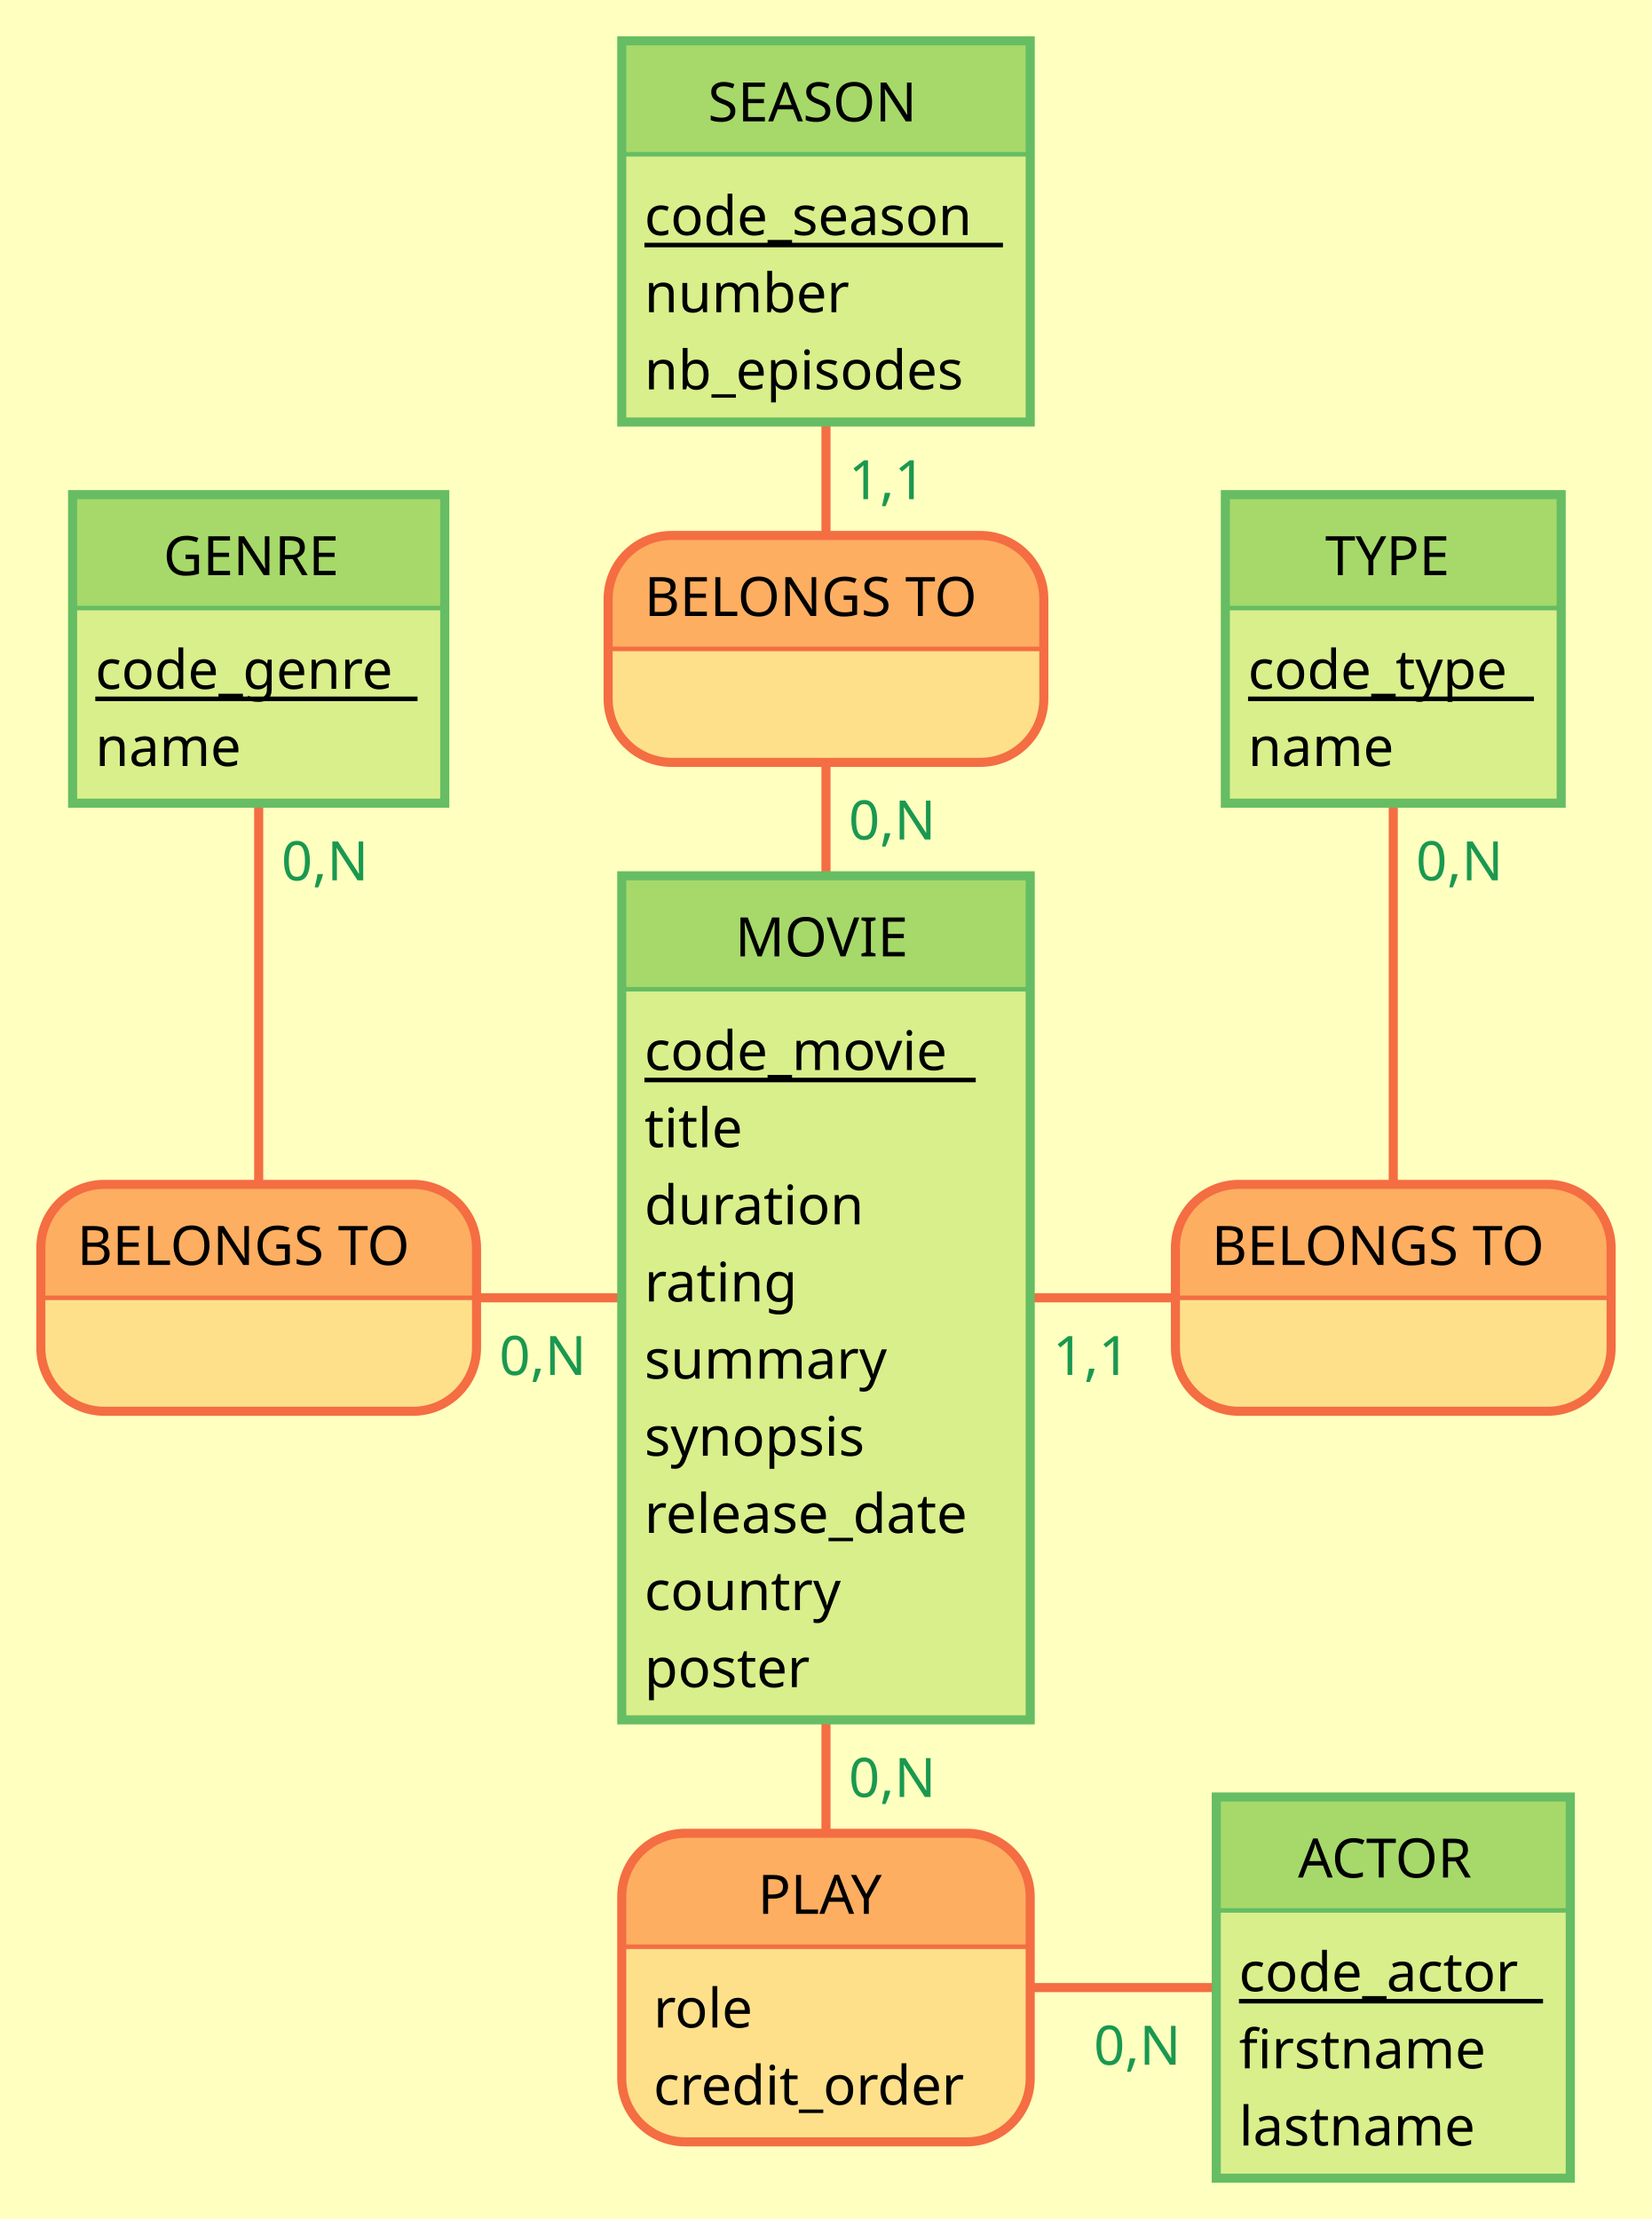
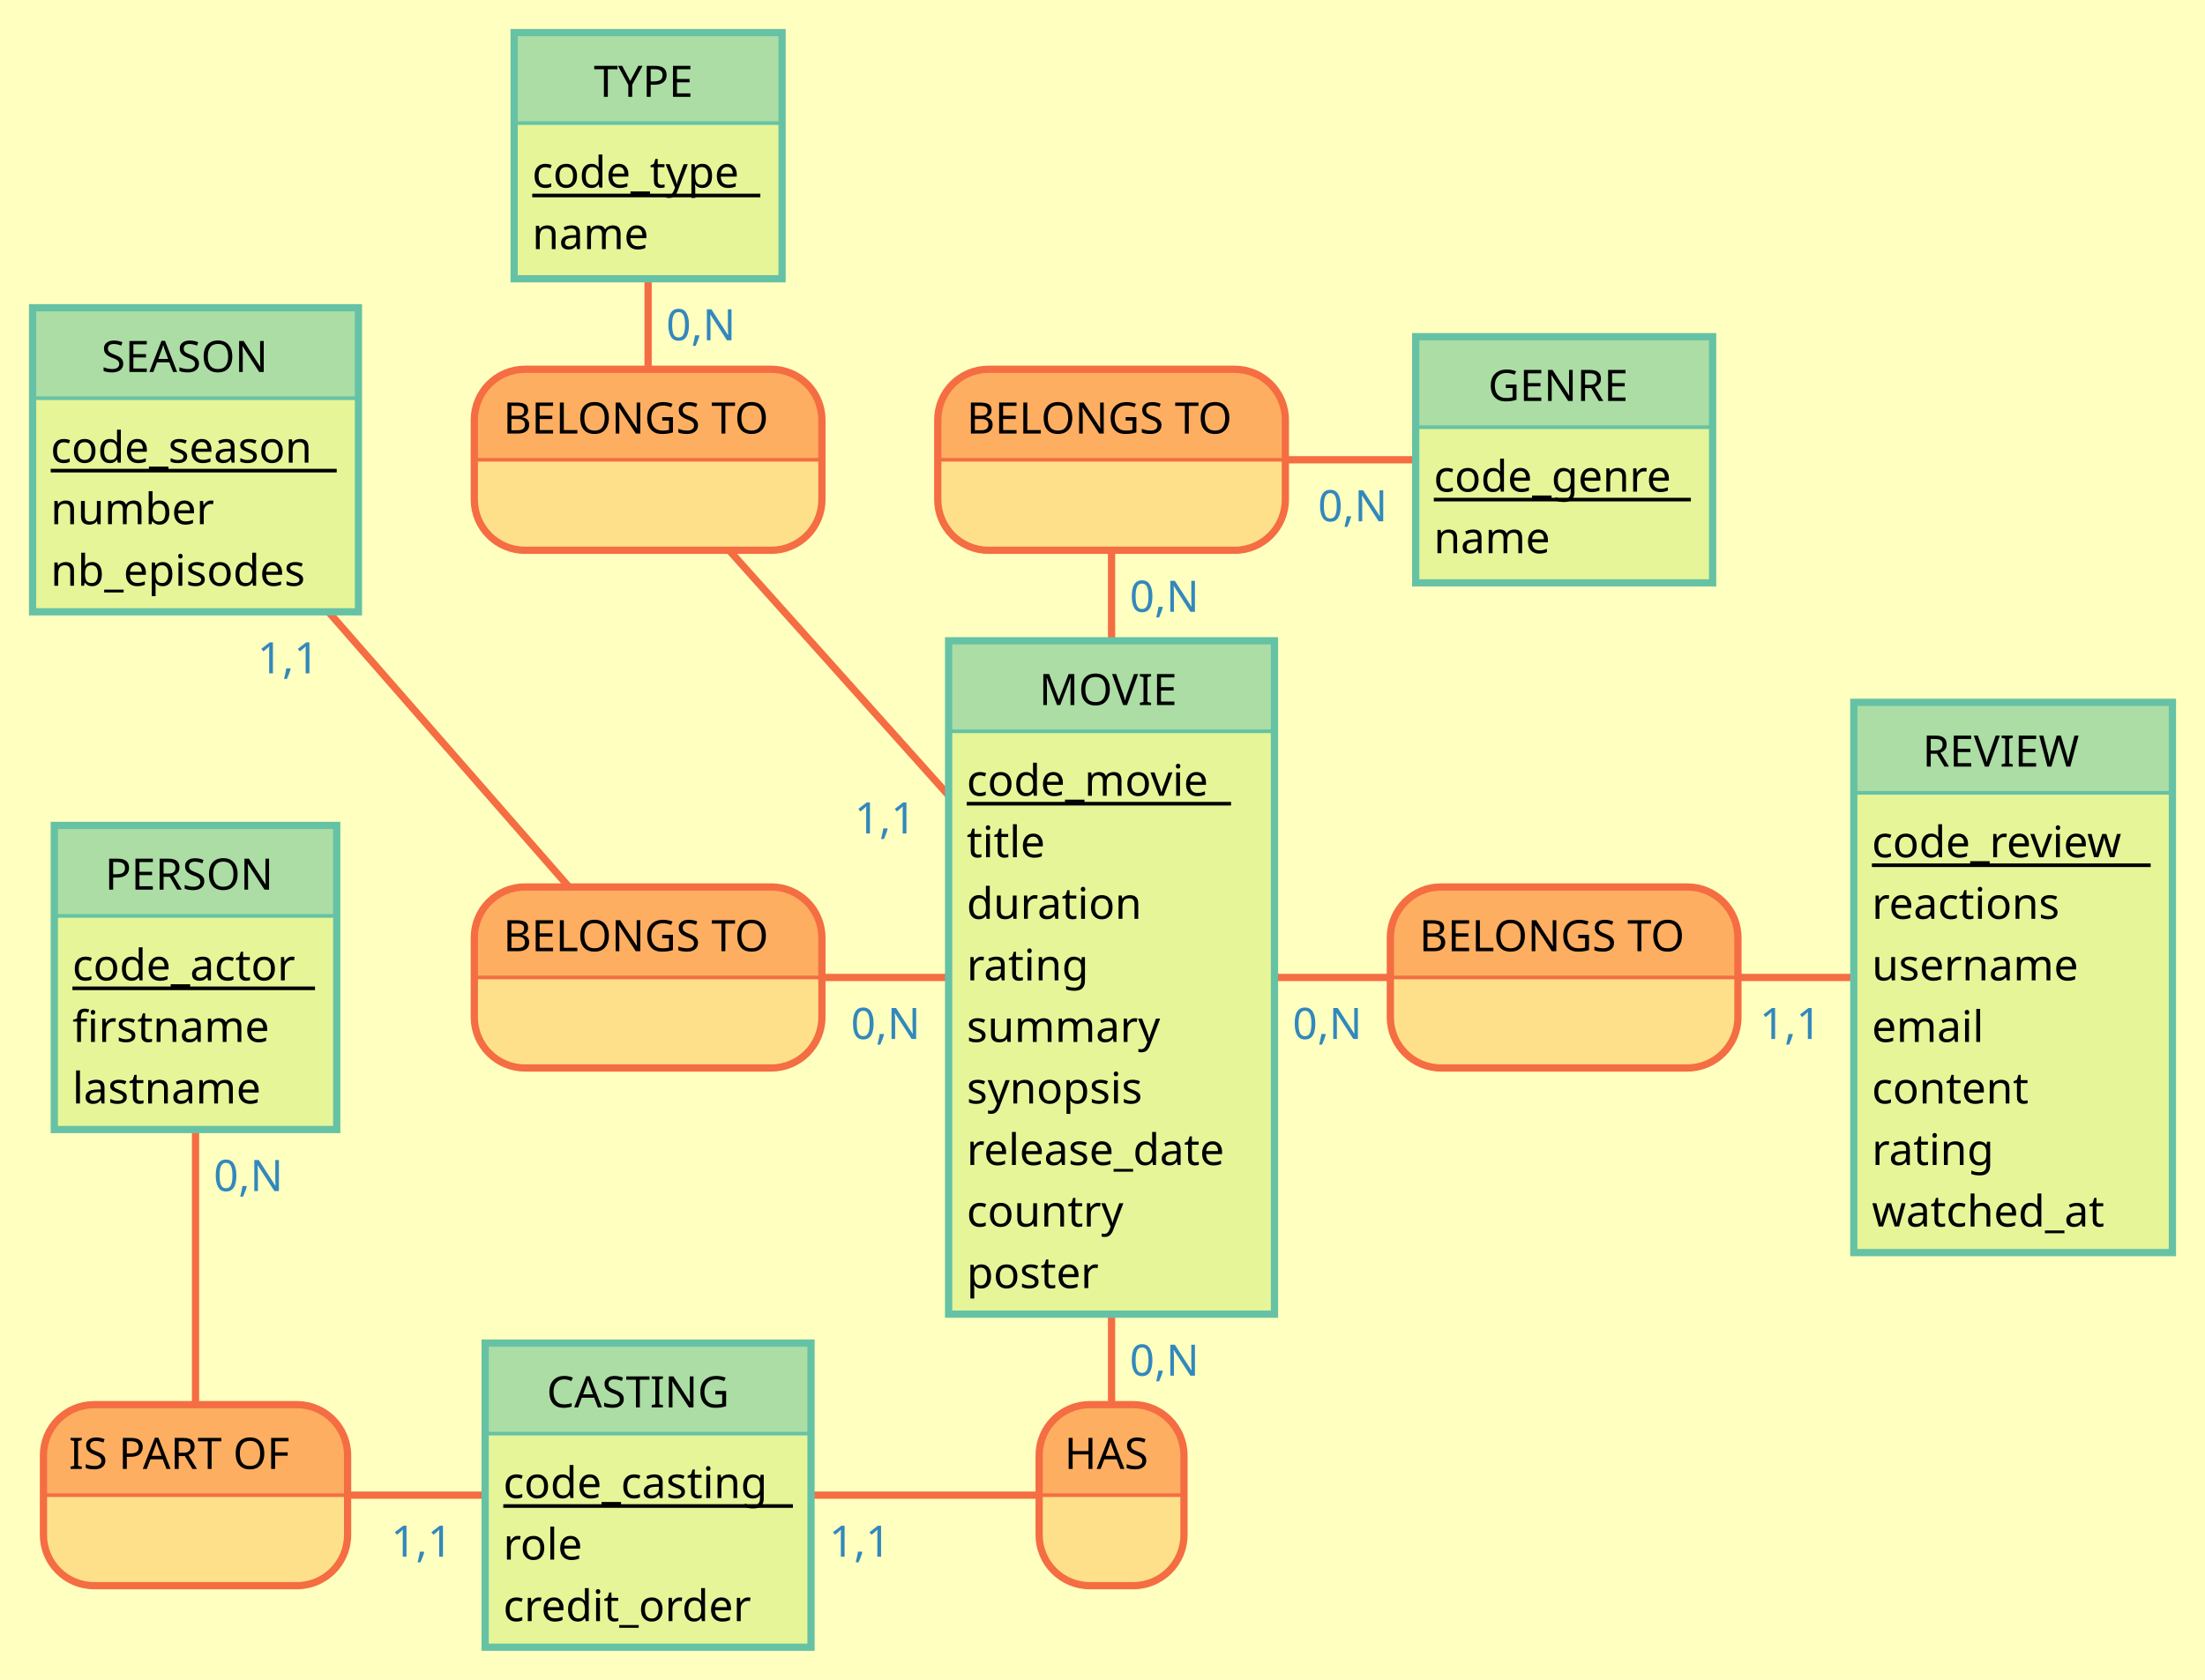
- <svg xmlns="http://www.w3.org/2000/svg" width="364" height="489" viewBox="0 0 364 489">
-   <rect id="frame" x="0" y="0" width="364" height="489" fill="#ffffbf" stroke="none" stroke-width="0" />
-   <g class="page_0_ihyRBi4H diagram_page" visibility="visible">
-     <line x1="182" y1="286" x2="182" y2="143" stroke="#f46d43" stroke-width="2" />
-     <text x="187" y="185" fill="#1a9850" font-family="Verdana" font-size="12">0,N</text>
-     <line x1="182" y1="51" x2="182" y2="143" stroke="#f46d43" stroke-width="2" />
-     <text x="187" y="110" fill="#1a9850" font-family="Verdana" font-size="12">1,1</text>
+ <svg xmlns="http://www.w3.org/2000/svg" width="609" height="464" viewBox="0 0 609 464">
+   <rect id="frame" x="0" y="0" width="609" height="464" fill="#ffffbf" stroke="none" stroke-width="0" />
+   <g class="page_0_IjFQQ0Wv diagram_page" visibility="visible">
+     <line x1="307" y1="270" x2="179" y2="127" stroke="#f46d43" stroke-width="2" />
+     <text x="236" y="230.21" fill="#3288bd" font-family="Verdana" font-size="12">1,1</text>
+     <line x1="179" y1="43" x2="179" y2="127" stroke="#f46d43" stroke-width="2" />
+     <text x="184" y="94" fill="#3288bd" font-family="Verdana" font-size="12">0,N</text>
    <g>
-       <path d="M216 118 a14 14 90 0 1 14 14 V143 h-96 V132 a14 14 90 0 1 14 -14" fill="#fdae61" stroke="#fdae61" stroke-width="0" />
-       <path d="M230 143 v11 a14 14 90 0 1 -14 14 H148 a14 14 90 0 1 -14 -14 V143 H96" fill="#fee08b" stroke="#fee08b" stroke-width="0" />
-       <rect x="134" y="118" width="96" height="50" fill="none" rx="14" stroke="#f46d43" stroke-width="2" />
-       <line x1="134" y1="143" x2="230" y2="143" stroke="#f46d43" stroke-width="1" />
-       <text x="142" y="135.75" fill="#000" font-family="Verdana" font-size="12">BELONGS TO</text>
+       <path d="M213 102 a14 14 90 0 1 14 14 V127 h-96 V116 a14 14 90 0 1 14 -14" fill="#fdae61" stroke="#fdae61" stroke-width="0" />
+       <path d="M227 127 v11 a14 14 90 0 1 -14 14 H145 a14 14 90 0 1 -14 -14 V127 H96" fill="#fee08b" stroke="#fee08b" stroke-width="0" />
+       <rect x="131" y="102" width="96" height="50" fill="none" rx="14" stroke="#f46d43" stroke-width="2" />
+       <line x1="131" y1="127" x2="227" y2="127" stroke="#f46d43" stroke-width="1" />
+       <text x="139" y="119.75" fill="#000" font-family="Verdana" font-size="12">BELONGS TO</text>
    </g>
  </g>
-   <g class="page_0_ihyRBi4H diagram_page" visibility="visible">
-     <line x1="182" y1="286" x2="57" y2="286" stroke="#f46d43" stroke-width="2" />
-     <text x="110" y="303" fill="#1a9850" font-family="Verdana" font-size="12">0,N</text>
-     <line x1="57" y1="143" x2="57" y2="286" stroke="#f46d43" stroke-width="2" />
-     <text x="62" y="194" fill="#1a9850" font-family="Verdana" font-size="12">0,N</text>
+   <g class="page_0_IjFQQ0Wv diagram_page" visibility="visible">
+     <line x1="307" y1="270" x2="307" y2="127" stroke="#f46d43" stroke-width="2" />
+     <text x="312" y="169" fill="#3288bd" font-family="Verdana" font-size="12">0,N</text>
+     <line x1="432" y1="127" x2="307" y2="127" stroke="#f46d43" stroke-width="2" />
+     <text x="364" y="144" fill="#3288bd" font-family="Verdana" font-size="12">0,N</text>
    <g>
-       <path d="M91 261 a14 14 90 0 1 14 14 V286 h-96 V275 a14 14 90 0 1 14 -14" fill="#fdae61" stroke="#fdae61" stroke-width="0" />
-       <path d="M105 286 v11 a14 14 90 0 1 -14 14 H23 a14 14 90 0 1 -14 -14 V286 H96" fill="#fee08b" stroke="#fee08b" stroke-width="0" />
-       <rect x="9" y="261" width="96" height="50" fill="none" rx="14" stroke="#f46d43" stroke-width="2" />
-       <line x1="9" y1="286" x2="105" y2="286" stroke="#f46d43" stroke-width="1" />
-       <text x="17" y="278.75" fill="#000" font-family="Verdana" font-size="12">BELONGS TO</text>
+       <path d="M341 102 a14 14 90 0 1 14 14 V127 h-96 V116 a14 14 90 0 1 14 -14" fill="#fdae61" stroke="#fdae61" stroke-width="0" />
+       <path d="M355 127 v11 a14 14 90 0 1 -14 14 H273 a14 14 90 0 1 -14 -14 V127 H96" fill="#fee08b" stroke="#fee08b" stroke-width="0" />
+       <rect x="259" y="102" width="96" height="50" fill="none" rx="14" stroke="#f46d43" stroke-width="2" />
+       <line x1="259" y1="127" x2="355" y2="127" stroke="#f46d43" stroke-width="1" />
+       <text x="267" y="119.75" fill="#000" font-family="Verdana" font-size="12">BELONGS TO</text>
    </g>
  </g>
-   <g class="page_0_ihyRBi4H diagram_page" visibility="visible">
-     <line x1="182" y1="286" x2="307" y2="286" stroke="#f46d43" stroke-width="2" />
-     <text x="232" y="303" fill="#1a9850" font-family="Verdana" font-size="12">1,1</text>
-     <line x1="307" y1="143" x2="307" y2="286" stroke="#f46d43" stroke-width="2" />
-     <text x="312" y="194" fill="#1a9850" font-family="Verdana" font-size="12">0,N</text>
+   <g class="page_0_IjFQQ0Wv diagram_page" visibility="visible">
+     <line x1="307" y1="270" x2="179" y2="270" stroke="#f46d43" stroke-width="2" />
+     <text x="235" y="287" fill="#3288bd" font-family="Verdana" font-size="12">0,N</text>
+     <line x1="54" y1="127" x2="179" y2="270" stroke="#f46d43" stroke-width="2" />
+     <text x="71.11" y="186" fill="#3288bd" font-family="Verdana" font-size="12">1,1</text>
    <g>
-       <path d="M341 261 a14 14 90 0 1 14 14 V286 h-96 V275 a14 14 90 0 1 14 -14" fill="#fdae61" stroke="#fdae61" stroke-width="0" />
-       <path d="M355 286 v11 a14 14 90 0 1 -14 14 H273 a14 14 90 0 1 -14 -14 V286 H96" fill="#fee08b" stroke="#fee08b" stroke-width="0" />
-       <rect x="259" y="261" width="96" height="50" fill="none" rx="14" stroke="#f46d43" stroke-width="2" />
-       <line x1="259" y1="286" x2="355" y2="286" stroke="#f46d43" stroke-width="1" />
-       <text x="267" y="278.75" fill="#000" font-family="Verdana" font-size="12">BELONGS TO</text>
+       <path d="M213 245 a14 14 90 0 1 14 14 V270 h-96 V259 a14 14 90 0 1 14 -14" fill="#fdae61" stroke="#fdae61" stroke-width="0" />
+       <path d="M227 270 v11 a14 14 90 0 1 -14 14 H145 a14 14 90 0 1 -14 -14 V270 H96" fill="#fee08b" stroke="#fee08b" stroke-width="0" />
+       <rect x="131" y="245" width="96" height="50" fill="none" rx="14" stroke="#f46d43" stroke-width="2" />
+       <line x1="131" y1="270" x2="227" y2="270" stroke="#f46d43" stroke-width="1" />
+       <text x="139" y="262.75" fill="#000" font-family="Verdana" font-size="12">BELONGS TO</text>
    </g>
  </g>
-   <g class="page_0_ihyRBi4H diagram_page" visibility="visible">
-     <line x1="182" y1="286" x2="182" y2="438" stroke="#f46d43" stroke-width="2" />
-     <text x="187" y="396" fill="#1a9850" font-family="Verdana" font-size="12">0,N</text>
-     <line x1="307" y1="438" x2="182" y2="438" stroke="#f46d43" stroke-width="2" />
-     <text x="241" y="455" fill="#1a9850" font-family="Verdana" font-size="12">0,N</text>
+   <g class="page_0_IjFQQ0Wv diagram_page" visibility="visible">
+     <line x1="307" y1="270" x2="432" y2="270" stroke="#f46d43" stroke-width="2" />
+     <text x="357" y="287" fill="#3288bd" font-family="Verdana" font-size="12">0,N</text>
+     <line x1="556" y1="270" x2="432" y2="270" stroke="#f46d43" stroke-width="2" />
+     <text x="486" y="287" fill="#3288bd" font-family="Verdana" font-size="12">1,1</text>
    <g>
-       <path d="M213 404 a14 14 90 0 1 14 14 V429 h-90 V418 a14 14 90 0 1 14 -14" fill="#fdae61" stroke="#fdae61" stroke-width="0" />
-       <path d="M227 429 v29 a14 14 90 0 1 -14 14 H151 a14 14 90 0 1 -14 -14 V429 H90" fill="#fee08b" stroke="#fee08b" stroke-width="0" />
-       <rect x="137" y="404" width="90" height="68" fill="none" rx="14" stroke="#f46d43" stroke-width="2" />
-       <line x1="137" y1="429" x2="227" y2="429" stroke="#f46d43" stroke-width="1" />
-       <text x="167" y="421.75" fill="#000" font-family="Verdana" font-size="12">PLAY</text>
-       <text x="144" y="446.8" fill="#000" font-family="Verdana" font-size="12">role</text>
-       <text x="144" y="463.8" fill="#000" font-family="Verdana" font-size="12">credit_order</text>
+       <path d="M466 245 a14 14 90 0 1 14 14 V270 h-96 V259 a14 14 90 0 1 14 -14" fill="#fdae61" stroke="#fdae61" stroke-width="0" />
+       <path d="M480 270 v11 a14 14 90 0 1 -14 14 H398 a14 14 90 0 1 -14 -14 V270 H96" fill="#fee08b" stroke="#fee08b" stroke-width="0" />
+       <rect x="384" y="245" width="96" height="50" fill="none" rx="14" stroke="#f46d43" stroke-width="2" />
+       <line x1="384" y1="270" x2="480" y2="270" stroke="#f46d43" stroke-width="1" />
+       <text x="392" y="262.75" fill="#000" font-family="Verdana" font-size="12">BELONGS TO</text>
    </g>
  </g>
-   <g class="page_0_ihyRBi4H diagram_page" visibility="visible">
+   <g class="page_0_IjFQQ0Wv diagram_page" visibility="visible">
+     <line x1="54" y1="270" x2="54" y2="413" stroke="#f46d43" stroke-width="2" />
+     <text x="59" y="329" fill="#3288bd" font-family="Verdana" font-size="12">0,N</text>
+     <line x1="179" y1="413" x2="54" y2="413" stroke="#f46d43" stroke-width="2" />
+     <text x="108" y="430" fill="#3288bd" font-family="Verdana" font-size="12">1,1</text>
    <g>
-       <rect x="137" y="9" width="90" height="25" fill="#a6d96a" stroke="#a6d96a" stroke-width="0" opacity="1" />
-       <rect x="137" y="34" width="90" height="59" fill="#d9ef8b" stroke="#d9ef8b" stroke-width="0" opacity="1" />
-       <rect x="137" y="9" width="90" height="84" fill="none" stroke="#66bd63" stroke-width="2" opacity="1" />
-       <line x1="137" y1="34" x2="227" y2="34" stroke="#66bd63" stroke-width="1" />
+       <path d="M82 388 a14 14 90 0 1 14 14 V413 h-84 V402 a14 14 90 0 1 14 -14" fill="#fdae61" stroke="#fdae61" stroke-width="0" />
+       <path d="M96 413 v11 a14 14 90 0 1 -14 14 H26 a14 14 90 0 1 -14 -14 V413 H84" fill="#fee08b" stroke="#fee08b" stroke-width="0" />
+       <rect x="12" y="388" width="84" height="50" fill="none" rx="14" stroke="#f46d43" stroke-width="2" />
+       <line x1="12" y1="413" x2="96" y2="413" stroke="#f46d43" stroke-width="1" />
+       <text x="19" y="405.75" fill="#000" font-family="Verdana" font-size="12">IS PART OF</text>
    </g>
-     <text x="156" y="26.75" fill="#000" font-family="Verdana" font-size="12">SEASON</text>
-     <text x="142" y="51.8" fill="#000" font-family="Verdana" font-size="12">code_season</text>
-     <line x1="142" y1="54" x2="221" y2="54" stroke="#000" stroke-width="1" />
-     <text x="142" y="68.8" fill="#000" font-family="Verdana" font-size="12">number</text>
-     <text x="142" y="85.8" fill="#000" font-family="Verdana" font-size="12">nb_episodes</text>
  </g>
-   <g class="page_0_ihyRBi4H diagram_page" visibility="visible">
+   <g class="page_0_IjFQQ0Wv diagram_page" visibility="visible">
+     <line x1="307" y1="270" x2="307" y2="413" stroke="#f46d43" stroke-width="2" />
+     <text x="312" y="380" fill="#3288bd" font-family="Verdana" font-size="12">0,N</text>
+     <line x1="179" y1="413" x2="307" y2="413" stroke="#f46d43" stroke-width="2" />
+     <text x="229" y="430" fill="#3288bd" font-family="Verdana" font-size="12">1,1</text>
    <g>
-       <rect x="16" y="109" width="82" height="25" fill="#a6d96a" stroke="#a6d96a" stroke-width="0" opacity="1" />
-       <rect x="16" y="134" width="82" height="43" fill="#d9ef8b" stroke="#d9ef8b" stroke-width="0" opacity="1" />
-       <rect x="16" y="109" width="82" height="68" fill="none" stroke="#66bd63" stroke-width="2" opacity="1" />
-       <line x1="16" y1="134" x2="98" y2="134" stroke="#66bd63" stroke-width="1" />
+       <path d="M313 388 a14 14 90 0 1 14 14 V413 h-40 V402 a14 14 90 0 1 14 -14" fill="#fdae61" stroke="#fdae61" stroke-width="0" />
+       <path d="M327 413 v11 a14 14 90 0 1 -14 14 H301 a14 14 90 0 1 -14 -14 V413 H40" fill="#fee08b" stroke="#fee08b" stroke-width="0" />
+       <rect x="287" y="388" width="40" height="50" fill="none" rx="14" stroke="#f46d43" stroke-width="2" />
+       <line x1="287" y1="413" x2="327" y2="413" stroke="#f46d43" stroke-width="1" />
+       <text x="294" y="405.75" fill="#000" font-family="Verdana" font-size="12">HAS</text>
    </g>
-     <text x="36" y="126.75" fill="#000" font-family="Verdana" font-size="12">GENRE</text>
-     <text x="21" y="151.8" fill="#000" font-family="Verdana" font-size="12">code_genre</text>
-     <line x1="21" y1="154" x2="92" y2="154" stroke="#000" stroke-width="1" />
-     <text x="21" y="168.8" fill="#000" font-family="Verdana" font-size="12">name</text>
  </g>
-   <g class="page_0_ihyRBi4H diagram_page" visibility="visible">
+   <g class="page_0_IjFQQ0Wv diagram_page" visibility="visible">
    <g>
-       <rect x="270" y="109" width="74" height="25" fill="#a6d96a" stroke="#a6d96a" stroke-width="0" opacity="1" />
-       <rect x="270" y="134" width="74" height="43" fill="#d9ef8b" stroke="#d9ef8b" stroke-width="0" opacity="1" />
-       <rect x="270" y="109" width="74" height="68" fill="none" stroke="#66bd63" stroke-width="2" opacity="1" />
-       <line x1="270" y1="134" x2="344" y2="134" stroke="#66bd63" stroke-width="1" />
+       <rect x="142" y="9" width="74" height="25" fill="#abdda4" stroke="#abdda4" stroke-width="0" opacity="1" />
+       <rect x="142" y="34" width="74" height="43" fill="#e6f598" stroke="#e6f598" stroke-width="0" opacity="1" />
+       <rect x="142" y="9" width="74" height="68" fill="none" stroke="#66c2a5" stroke-width="2" opacity="1" />
+       <line x1="142" y1="34" x2="216" y2="34" stroke="#66c2a5" stroke-width="1" />
    </g>
-     <text x="292" y="126.75" fill="#000" font-family="Verdana" font-size="12">TYPE</text>
-     <text x="275" y="151.8" fill="#000" font-family="Verdana" font-size="12">code_type</text>
-     <line x1="275" y1="154" x2="338" y2="154" stroke="#000" stroke-width="1" />
-     <text x="275" y="168.8" fill="#000" font-family="Verdana" font-size="12">name</text>
+     <text x="164" y="26.75" fill="#000" font-family="Verdana" font-size="12">TYPE</text>
+     <text x="147" y="51.8" fill="#000" font-family="Verdana" font-size="12">code_type</text>
+     <line x1="147" y1="54" x2="210" y2="54" stroke="#000" stroke-width="1" />
+     <text x="147" y="68.8" fill="#000" font-family="Verdana" font-size="12">name</text>
  </g>
-   <g class="page_0_ihyRBi4H diagram_page" visibility="visible">
+   <g class="page_0_IjFQQ0Wv diagram_page" visibility="visible">
    <g>
-       <rect x="137" y="193" width="90" height="25" fill="#a6d96a" stroke="#a6d96a" stroke-width="0" opacity="1" />
-       <rect x="137" y="218" width="90" height="161" fill="#d9ef8b" stroke="#d9ef8b" stroke-width="0" opacity="1" />
-       <rect x="137" y="193" width="90" height="186" fill="none" stroke="#66bd63" stroke-width="2" opacity="1" />
-       <line x1="137" y1="218" x2="227" y2="218" stroke="#66bd63" stroke-width="1" />
+       <rect x="9" y="85" width="90" height="25" fill="#abdda4" stroke="#abdda4" stroke-width="0" opacity="1" />
+       <rect x="9" y="110" width="90" height="59" fill="#e6f598" stroke="#e6f598" stroke-width="0" opacity="1" />
+       <rect x="9" y="85" width="90" height="84" fill="none" stroke="#66c2a5" stroke-width="2" opacity="1" />
+       <line x1="9" y1="110" x2="99" y2="110" stroke="#66c2a5" stroke-width="1" />
    </g>
-     <text x="162" y="210.75" fill="#000" font-family="Verdana" font-size="12">MOVIE</text>
-     <text x="142" y="235.8" fill="#000" font-family="Verdana" font-size="12">code_movie</text>
-     <line x1="142" y1="238" x2="215" y2="238" stroke="#000" stroke-width="1" />
-     <text x="142" y="252.8" fill="#000" font-family="Verdana" font-size="12">title</text>
-     <text x="142" y="269.8" fill="#000" font-family="Verdana" font-size="12">duration</text>
-     <text x="142" y="286.8" fill="#000" font-family="Verdana" font-size="12">rating</text>
-     <text x="142" y="303.8" fill="#000" font-family="Verdana" font-size="12">summary</text>
-     <text x="142" y="320.8" fill="#000" font-family="Verdana" font-size="12">synopsis</text>
-     <text x="142" y="337.8" fill="#000" font-family="Verdana" font-size="12">release_date</text>
-     <text x="142" y="354.8" fill="#000" font-family="Verdana" font-size="12">country</text>
-     <text x="142" y="371.8" fill="#000" font-family="Verdana" font-size="12">poster</text>
+     <text x="28" y="102.75" fill="#000" font-family="Verdana" font-size="12">SEASON</text>
+     <text x="14" y="127.8" fill="#000" font-family="Verdana" font-size="12">code_season</text>
+     <line x1="14" y1="130" x2="93" y2="130" stroke="#000" stroke-width="1" />
+     <text x="14" y="144.8" fill="#000" font-family="Verdana" font-size="12">number</text>
+     <text x="14" y="161.8" fill="#000" font-family="Verdana" font-size="12">nb_episodes</text>
  </g>
-   <g class="page_0_ihyRBi4H diagram_page" visibility="visible">
+   <g class="page_0_IjFQQ0Wv diagram_page" visibility="visible">
    <g>
-       <rect x="268" y="396" width="78" height="25" fill="#a6d96a" stroke="#a6d96a" stroke-width="0" opacity="1" />
-       <rect x="268" y="421" width="78" height="59" fill="#d9ef8b" stroke="#d9ef8b" stroke-width="0" opacity="1" />
-       <rect x="268" y="396" width="78" height="84" fill="none" stroke="#66bd63" stroke-width="2" opacity="1" />
-       <line x1="268" y1="421" x2="346" y2="421" stroke="#66bd63" stroke-width="1" />
+       <rect x="391" y="93" width="82" height="25" fill="#abdda4" stroke="#abdda4" stroke-width="0" opacity="1" />
+       <rect x="391" y="118" width="82" height="43" fill="#e6f598" stroke="#e6f598" stroke-width="0" opacity="1" />
+       <rect x="391" y="93" width="82" height="68" fill="none" stroke="#66c2a5" stroke-width="2" opacity="1" />
+       <line x1="391" y1="118" x2="473" y2="118" stroke="#66c2a5" stroke-width="1" />
    </g>
-     <text x="286" y="413.75" fill="#000" font-family="Verdana" font-size="12">ACTOR</text>
-     <text x="273" y="438.8" fill="#000" font-family="Verdana" font-size="12">code_actor</text>
-     <line x1="273" y1="441" x2="340" y2="441" stroke="#000" stroke-width="1" />
-     <text x="273" y="455.8" fill="#000" font-family="Verdana" font-size="12">firstname</text>
-     <text x="273" y="472.8" fill="#000" font-family="Verdana" font-size="12">lastname</text>
+     <text x="411" y="110.75" fill="#000" font-family="Verdana" font-size="12">GENRE</text>
+     <text x="396" y="135.8" fill="#000" font-family="Verdana" font-size="12">code_genre</text>
+     <line x1="396" y1="138" x2="467" y2="138" stroke="#000" stroke-width="1" />
+     <text x="396" y="152.8" fill="#000" font-family="Verdana" font-size="12">name</text>
+   </g>
+   <g class="page_0_IjFQQ0Wv diagram_page" visibility="visible">
+     <g>
+       <rect x="15" y="228" width="78" height="25" fill="#abdda4" stroke="#abdda4" stroke-width="0" opacity="1" />
+       <rect x="15" y="253" width="78" height="59" fill="#e6f598" stroke="#e6f598" stroke-width="0" opacity="1" />
+       <rect x="15" y="228" width="78" height="84" fill="none" stroke="#66c2a5" stroke-width="2" opacity="1" />
+       <line x1="15" y1="253" x2="93" y2="253" stroke="#66c2a5" stroke-width="1" />
+     </g>
+     <text x="29" y="245.75" fill="#000" font-family="Verdana" font-size="12">PERSON</text>
+     <text x="20" y="270.8" fill="#000" font-family="Verdana" font-size="12">code_actor</text>
+     <line x1="20" y1="273" x2="87" y2="273" stroke="#000" stroke-width="1" />
+     <text x="20" y="287.8" fill="#000" font-family="Verdana" font-size="12">firstname</text>
+     <text x="20" y="304.8" fill="#000" font-family="Verdana" font-size="12">lastname</text>
+   </g>
+   <g class="page_0_IjFQQ0Wv diagram_page" visibility="visible">
+     <g>
+       <rect x="262" y="177" width="90" height="25" fill="#abdda4" stroke="#abdda4" stroke-width="0" opacity="1" />
+       <rect x="262" y="202" width="90" height="161" fill="#e6f598" stroke="#e6f598" stroke-width="0" opacity="1" />
+       <rect x="262" y="177" width="90" height="186" fill="none" stroke="#66c2a5" stroke-width="2" opacity="1" />
+       <line x1="262" y1="202" x2="352" y2="202" stroke="#66c2a5" stroke-width="1" />
+     </g>
+     <text x="287" y="194.75" fill="#000" font-family="Verdana" font-size="12">MOVIE</text>
+     <text x="267" y="219.8" fill="#000" font-family="Verdana" font-size="12">code_movie</text>
+     <line x1="267" y1="222" x2="340" y2="222" stroke="#000" stroke-width="1" />
+     <text x="267" y="236.8" fill="#000" font-family="Verdana" font-size="12">title</text>
+     <text x="267" y="253.8" fill="#000" font-family="Verdana" font-size="12">duration</text>
+     <text x="267" y="270.8" fill="#000" font-family="Verdana" font-size="12">rating</text>
+     <text x="267" y="287.8" fill="#000" font-family="Verdana" font-size="12">summary</text>
+     <text x="267" y="304.8" fill="#000" font-family="Verdana" font-size="12">synopsis</text>
+     <text x="267" y="321.8" fill="#000" font-family="Verdana" font-size="12">release_date</text>
+     <text x="267" y="338.8" fill="#000" font-family="Verdana" font-size="12">country</text>
+     <text x="267" y="355.8" fill="#000" font-family="Verdana" font-size="12">poster</text>
+   </g>
+   <g class="page_0_IjFQQ0Wv diagram_page" visibility="visible">
+     <g>
+       <rect x="512" y="194" width="88" height="25" fill="#abdda4" stroke="#abdda4" stroke-width="0" opacity="1" />
+       <rect x="512" y="219" width="88" height="127" fill="#e6f598" stroke="#e6f598" stroke-width="0" opacity="1" />
+       <rect x="512" y="194" width="88" height="152" fill="none" stroke="#66c2a5" stroke-width="2" opacity="1" />
+       <line x1="512" y1="219" x2="600" y2="219" stroke="#66c2a5" stroke-width="1" />
+     </g>
+     <text x="531" y="211.75" fill="#000" font-family="Verdana" font-size="12">REVIEW</text>
+     <text x="517" y="236.8" fill="#000" font-family="Verdana" font-size="12">code_review</text>
+     <line x1="517" y1="239" x2="594" y2="239" stroke="#000" stroke-width="1" />
+     <text x="517" y="253.8" fill="#000" font-family="Verdana" font-size="12">reactions</text>
+     <text x="517" y="270.8" fill="#000" font-family="Verdana" font-size="12">username</text>
+     <text x="517" y="287.8" fill="#000" font-family="Verdana" font-size="12">email</text>
+     <text x="517" y="304.8" fill="#000" font-family="Verdana" font-size="12">content</text>
+     <text x="517" y="321.8" fill="#000" font-family="Verdana" font-size="12">rating</text>
+     <text x="517" y="338.8" fill="#000" font-family="Verdana" font-size="12">watched_at</text>
+   </g>
+   <g class="page_0_IjFQQ0Wv diagram_page" visibility="visible">
+     <g>
+       <rect x="134" y="371" width="90" height="25" fill="#abdda4" stroke="#abdda4" stroke-width="0" opacity="1" />
+       <rect x="134" y="396" width="90" height="59" fill="#e6f598" stroke="#e6f598" stroke-width="0" opacity="1" />
+       <rect x="134" y="371" width="90" height="84" fill="none" stroke="#66c2a5" stroke-width="2" opacity="1" />
+       <line x1="134" y1="396" x2="224" y2="396" stroke="#66c2a5" stroke-width="1" />
+     </g>
+     <text x="151" y="388.75" fill="#000" font-family="Verdana" font-size="12">CASTING</text>
+     <text x="139" y="413.8" fill="#000" font-family="Verdana" font-size="12">code_casting</text>
+     <line x1="139" y1="416" x2="219" y2="416" stroke="#000" stroke-width="1" />
+     <text x="139" y="430.8" fill="#000" font-family="Verdana" font-size="12">role</text>
+     <text x="139" y="447.8" fill="#000" font-family="Verdana" font-size="12">credit_order</text>
  </g>
</svg>
